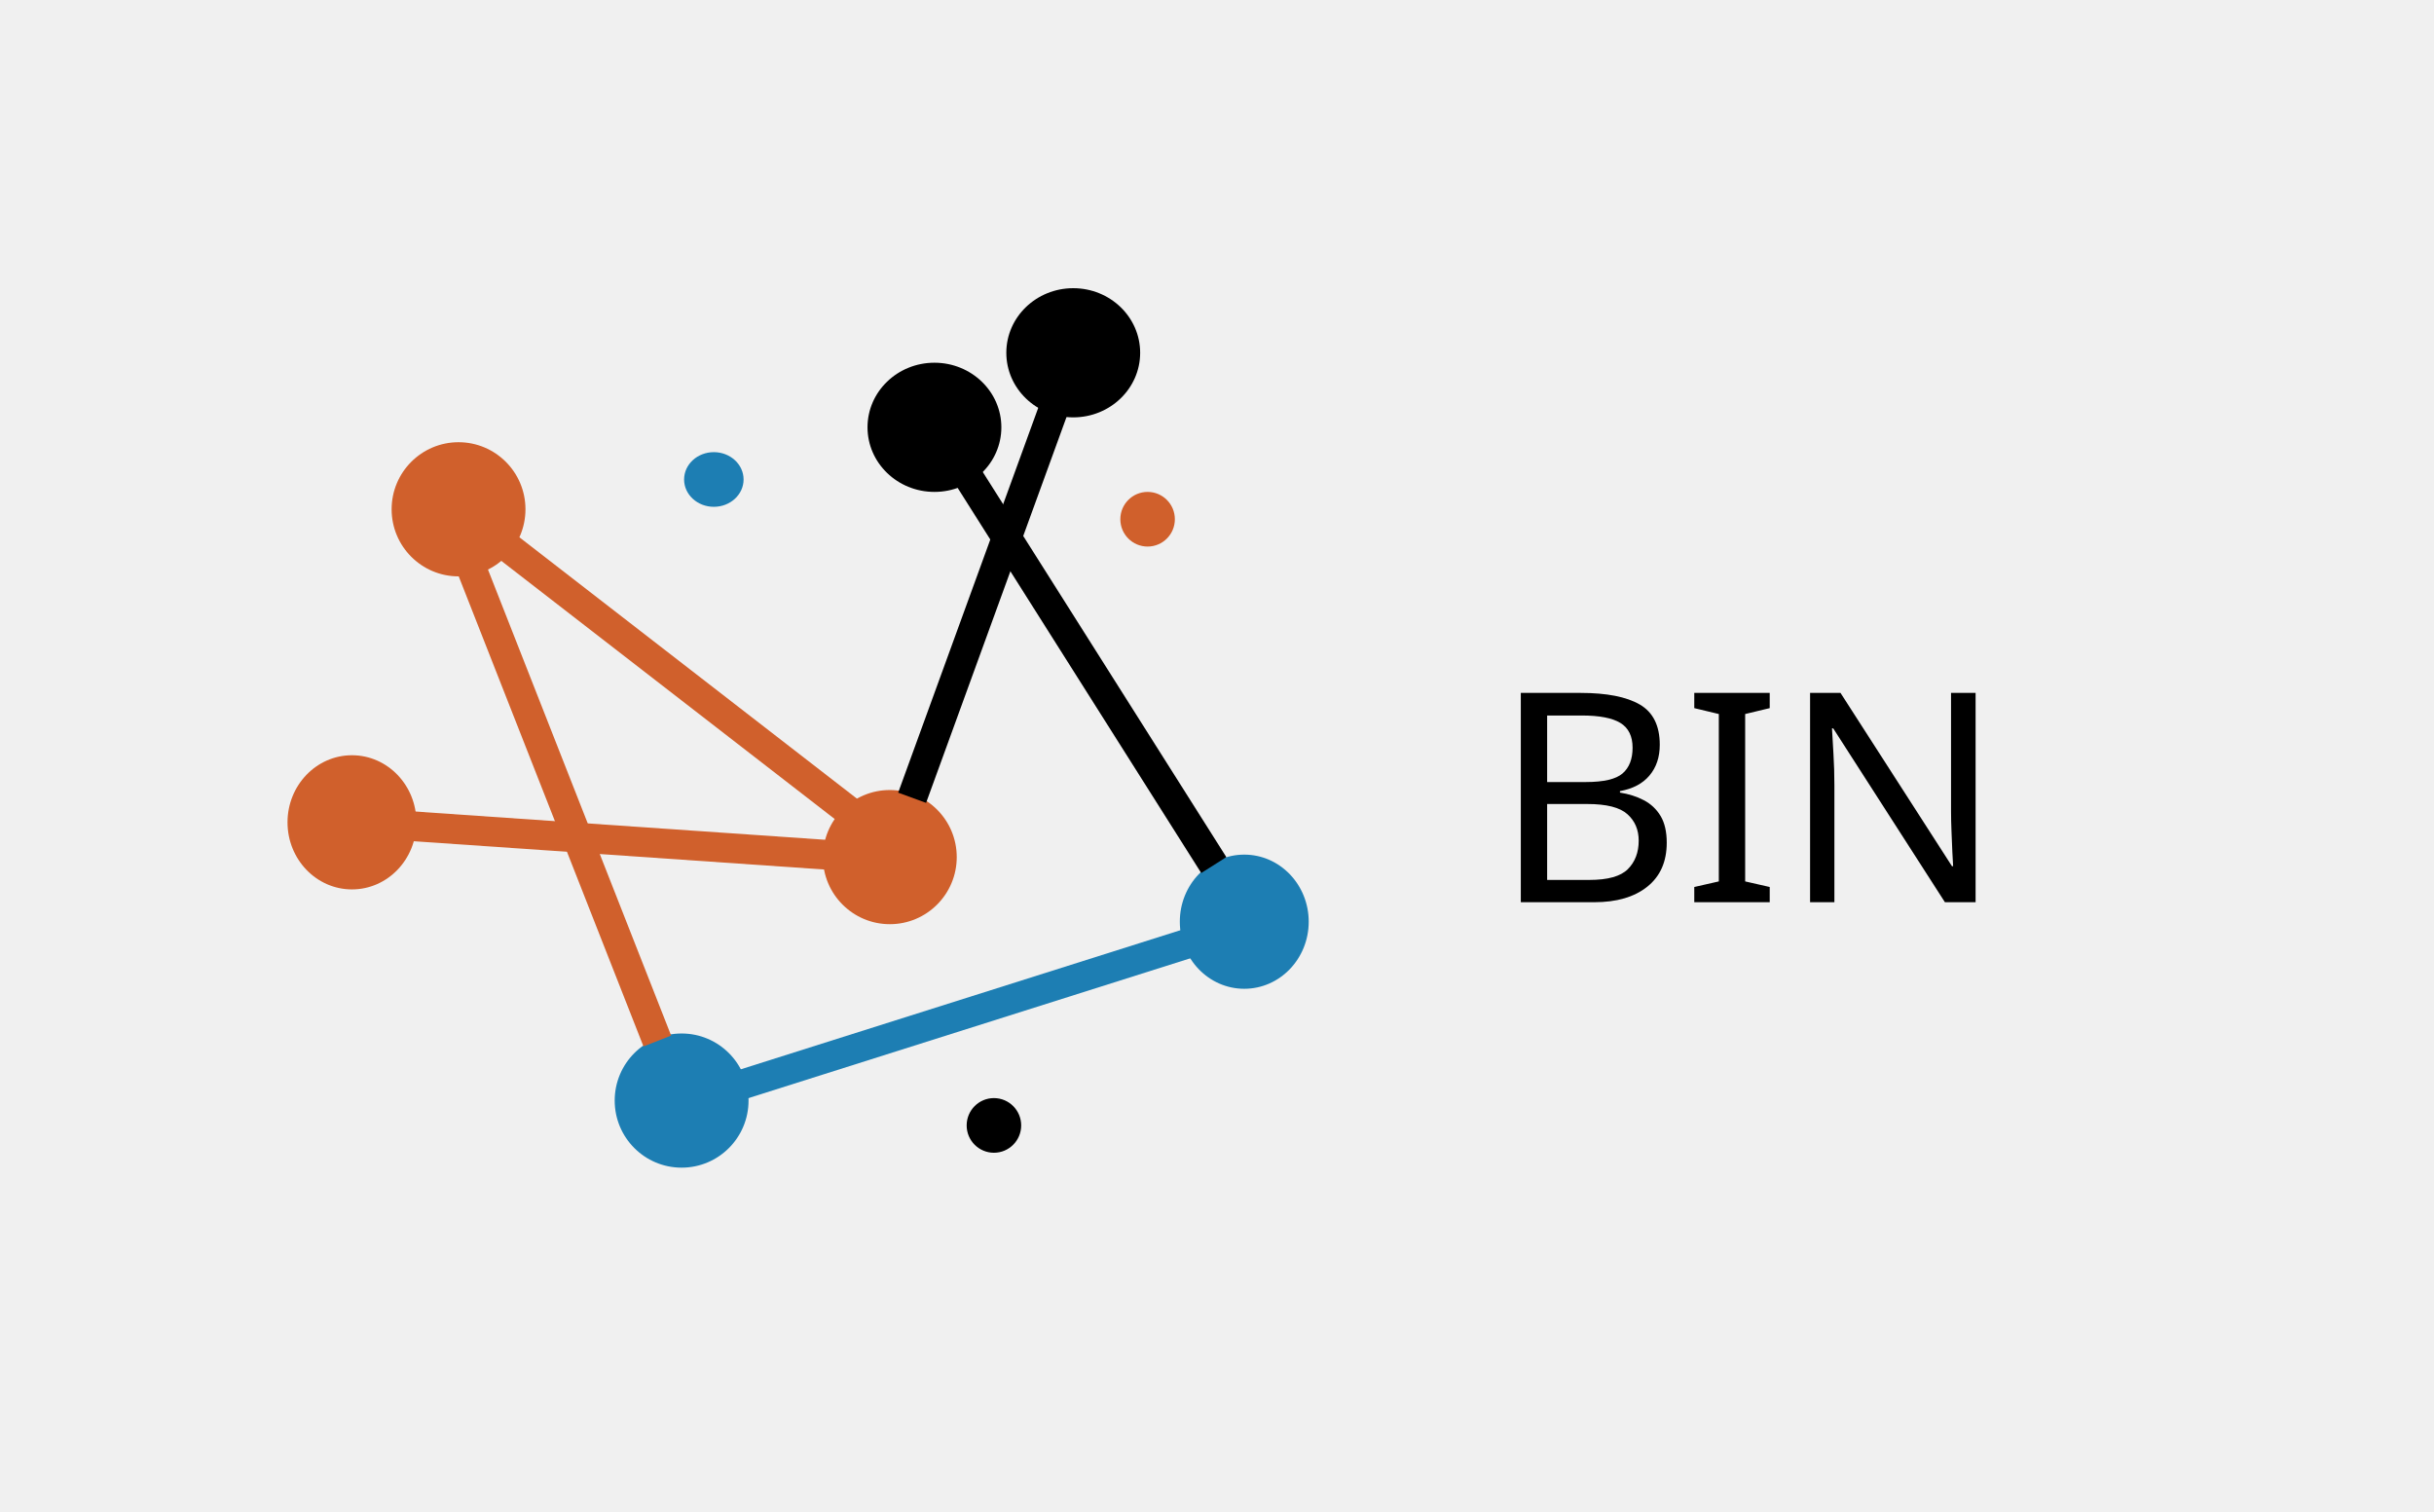
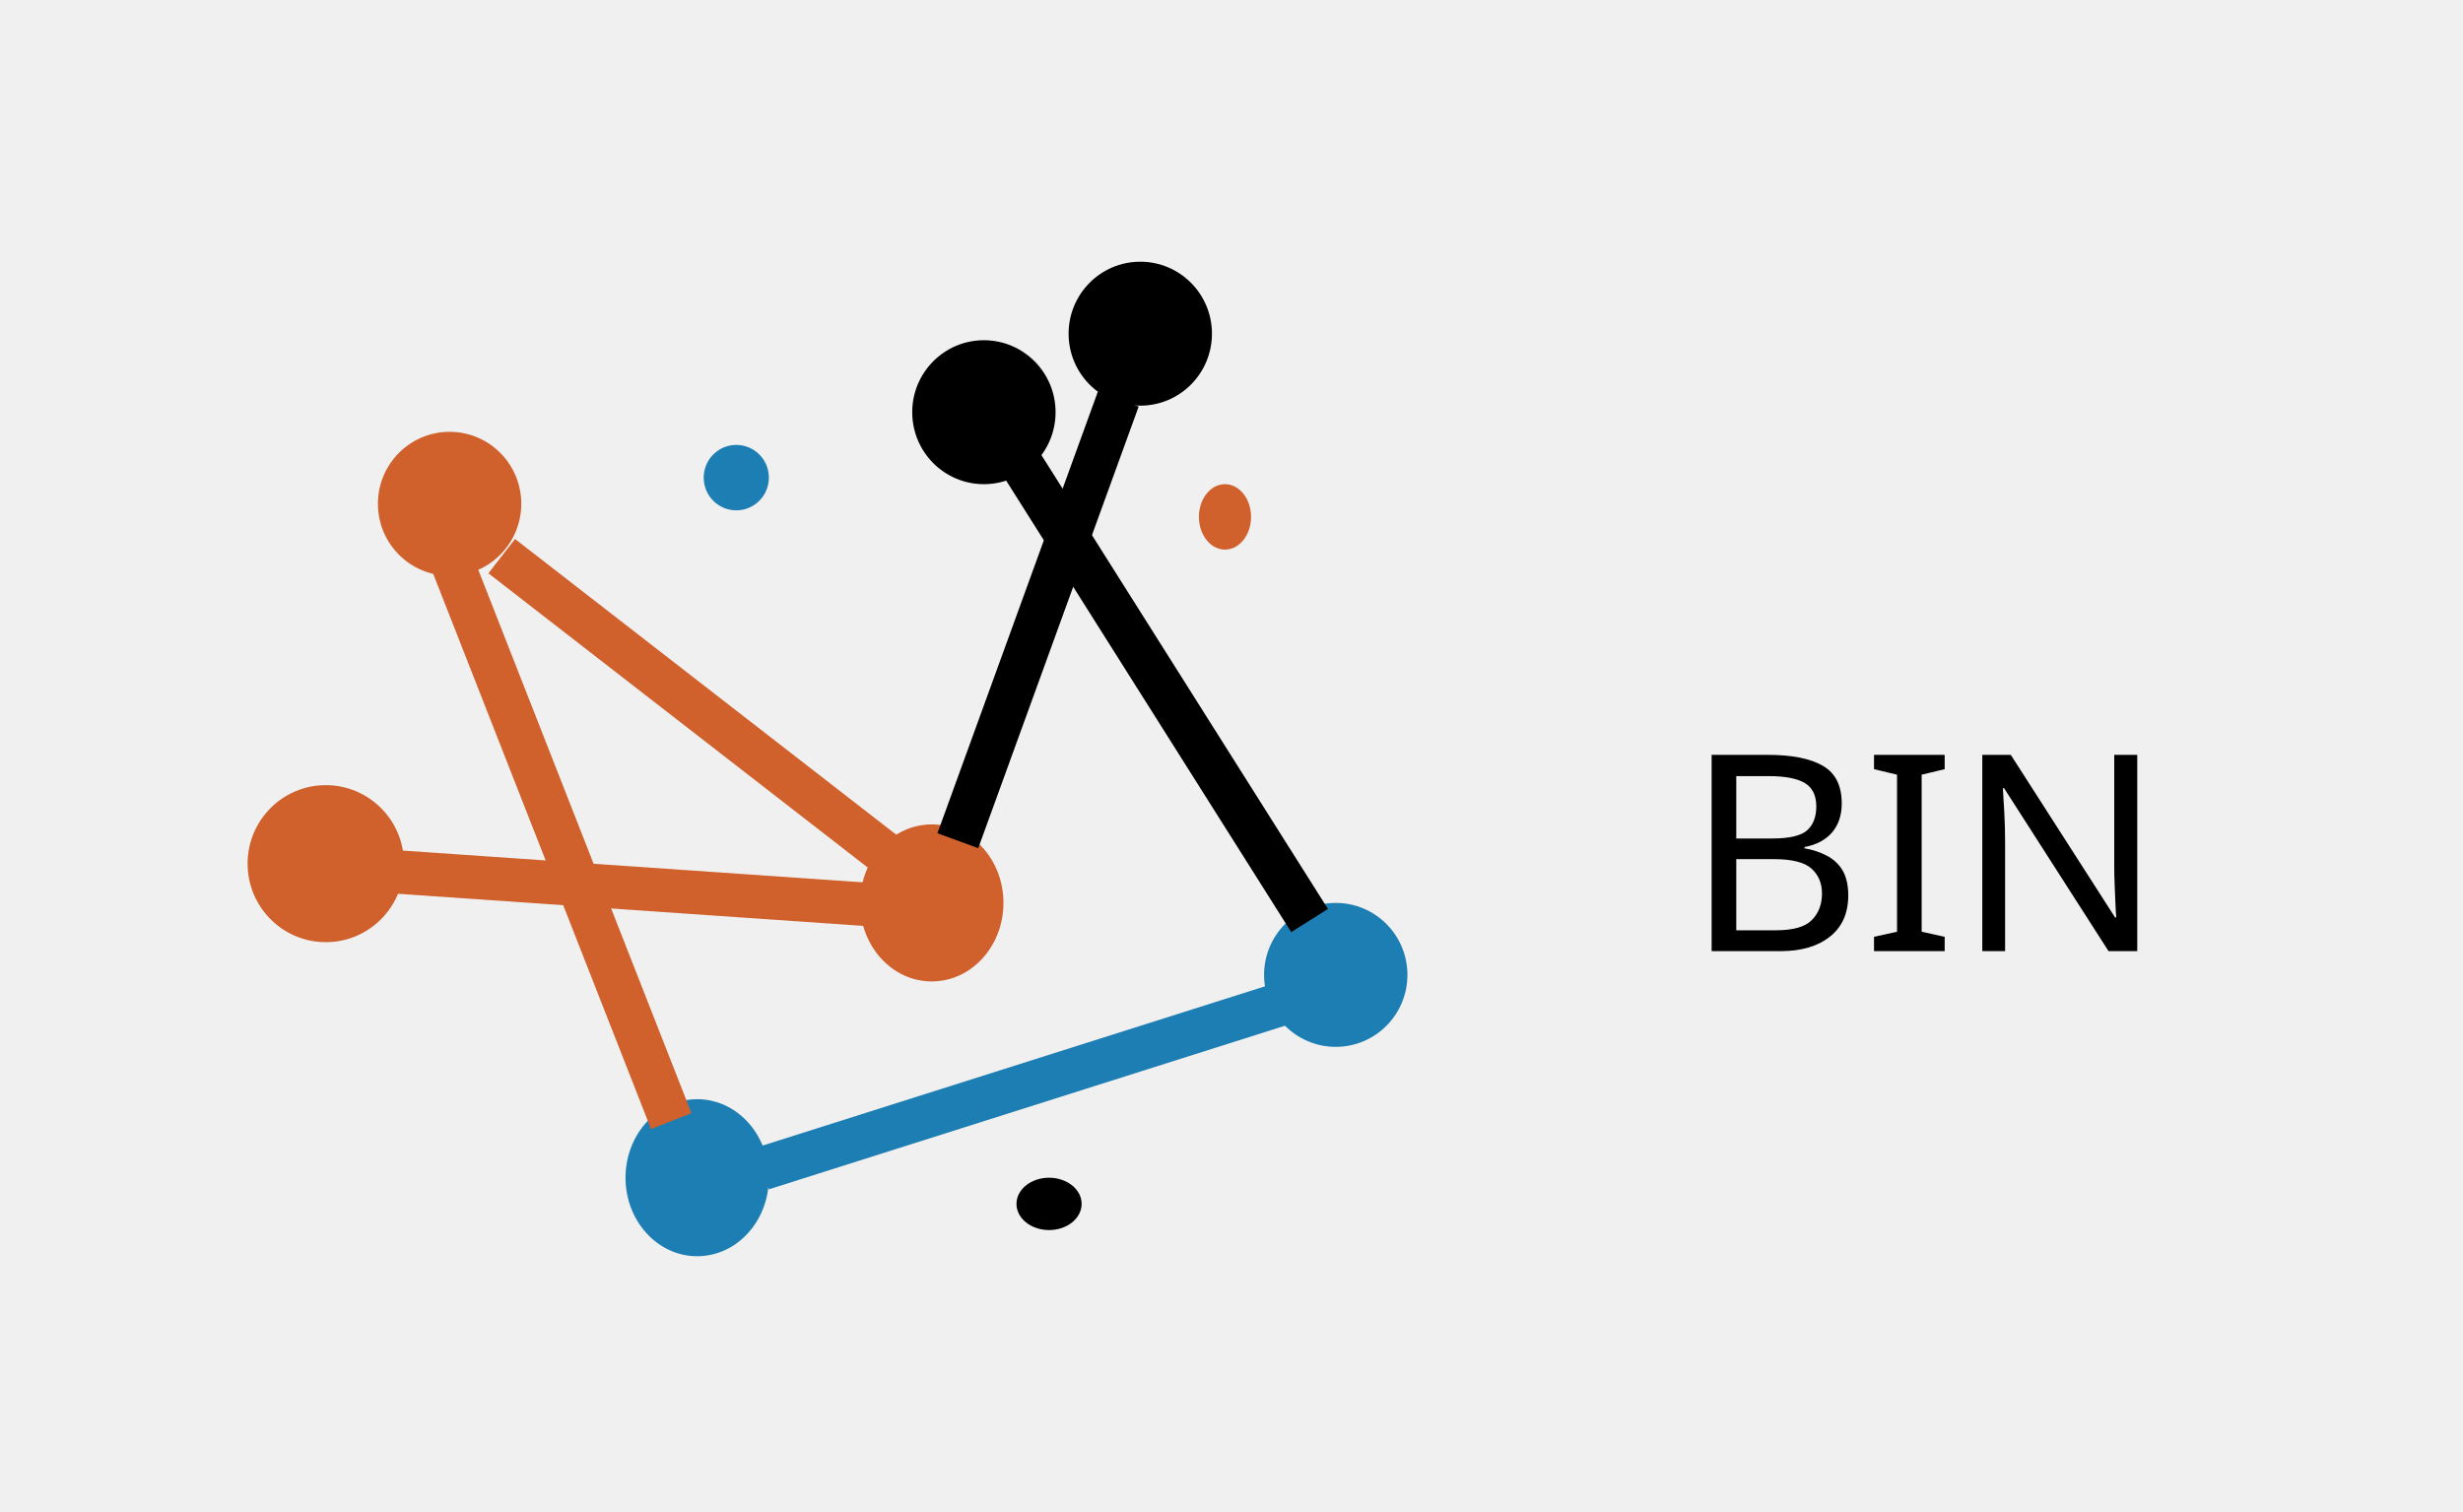
- <svg xmlns="http://www.w3.org/2000/svg" width="491" height="305" overflow="hidden">
+ <svg xmlns="http://www.w3.org/2000/svg" width="189" height="116" overflow="hidden">
  <defs>
    <clipPath id="clip0">
-       <rect x="0" y="0" width="491" height="305" />
+       <rect x="0" y="0" width="189" height="116" />
    </clipPath>
  </defs>
  <g clip-path="url(#clip0)">
-     <rect x="0" y="0" width="491" height="304.706" fill="#FFFFFF" fill-opacity="0" />
-     <path d="M79 102.738C79 95.265 85.044 89.207 92.5 89.207 99.956 89.207 106 95.265 106 102.738 106 110.211 99.956 116.269 92.5 116.269 85.044 116.269 79 110.211 79 102.738Z" fill="#D0602C" fill-rule="evenodd" />
-     <path d="M58 165.884C58 158.411 63.82 152.353 71 152.353 78.18 152.353 84 158.411 84 165.884 84 173.357 78.18 179.416 71 179.416 63.82 179.416 58 173.357 58 165.884Z" fill="#D0602C" fill-rule="evenodd" />
-     <path d="M166 172.901C166 165.427 172.044 159.369 179.5 159.369 186.956 159.369 193 165.427 193 172.901 193 180.374 186.956 186.432 179.5 186.432 172.044 186.432 166 180.374 166 172.901Z" fill="#D0602C" fill-rule="evenodd" />
-     <path d="M238 185.931C238 178.458 243.82 172.399 251 172.399 258.18 172.399 264 178.458 264 185.931 264 193.404 258.18 199.462 251 199.462 243.82 199.462 238 193.404 238 185.931Z" fill="#1D7EB3" fill-rule="evenodd" />
-     <path d="M124 222.014C124 214.541 130.044 208.483 137.5 208.483 144.956 208.483 151 214.541 151 222.014 151 229.488 144.956 235.546 137.5 235.546 130.044 235.546 124 229.488 124 222.014Z" fill="#1D7EB3" fill-rule="evenodd" />
-     <path d="M203 71.165C203 63.968 209.044 58.135 216.5 58.135 223.956 58.135 230 63.968 230 71.165 230 78.361 223.956 84.195 216.5 84.195 209.044 84.195 203 78.361 203 71.165Z" fill-rule="evenodd" />
-     <path d="M175 86.2C175 79.003 181.044 73.169 188.5 73.169 195.956 73.169 202 79.003 202 86.2 202 93.396 195.956 99.23 188.5 99.23 181.044 99.23 175 93.396 175 86.2Z" fill-rule="evenodd" />
-     <path d="M138 96.724C138 93.679 140.686 91.211 144 91.211 147.314 91.211 150 93.679 150 96.724 150 99.769 147.314 102.237 144 102.237 140.686 102.237 138 99.769 138 96.724Z" fill="#1D7EB3" fill-rule="evenodd" />
-     <path d="M226 104.743C226 101.698 228.462 99.23 231.5 99.23 234.538 99.23 237 101.698 237 104.743 237 107.787 234.538 110.255 231.5 110.255 228.462 110.255 226 107.787 226 104.743Z" fill="#D0602C" fill-rule="evenodd" />
-     <path d="M195 227.026C195 223.981 197.462 221.513 200.5 221.513 203.538 221.513 206 223.981 206 227.026 206 230.071 203.538 232.539 200.5 232.539 197.462 232.539 195 230.071 195 227.026Z" fill-rule="evenodd" />
-     <path d="M101 109.253 175.201 166.706" stroke="#D0602C" stroke-width="5.996" stroke-miterlimit="8" fill="none" fill-rule="evenodd" />
-     <path d="M79 166.385 170.521 172.689" stroke="#D0602C" stroke-width="5.996" stroke-miterlimit="8" fill="none" fill-rule="evenodd" />
-     <path d="M0 0 101.738 32.118" stroke="#1D7EB3" stroke-width="5.996" stroke-miterlimit="8" fill="none" fill-rule="evenodd" transform="matrix(1 0 0 -1.00232 147 219.627)" />
-     <path d="M0 0 28.658 78.558" stroke="#000000" stroke-width="5.996" stroke-miterlimit="8" fill="none" fill-rule="evenodd" transform="matrix(-1 0 0 1.00232 212.658 82.1904)" />
-     <path d="M189 86.2 244.853 174.507" stroke="#000000" stroke-width="5.996" stroke-miterlimit="8" fill="none" fill-rule="evenodd" />
-     <path d="M93 109.253 132.595 209.998" stroke="#D0602C" stroke-width="5.996" stroke-miterlimit="8" fill="none" fill-rule="evenodd" />
-     <text font-family="Calisto MT,Calisto MT_MSFontService,sans-serif" font-weight="400" font-size="59" transform="matrix(1 0 0 1.00232 301.067 182)">BIN</text>
+     <rect x="0" y="0" width="189" height="116.502" fill="#FFFFFF" fill-opacity="0" />
+     <path d="M29 38.667C29 35.616 31.462 33.143 34.5 33.143 37.538 33.143 40 35.616 40 38.667 40 41.717 37.538 44.191 34.5 44.191 31.462 44.191 29 41.717 29 38.667Z" fill="#D0602C" fill-rule="evenodd" />
+     <path d="M19 66.286C19 62.958 21.686 60.26 25 60.26 28.314 60.26 31 62.958 31 66.286 31 69.614 28.314 72.312 25 72.312 21.686 72.312 19 69.614 19 66.286Z" fill="#D0602C" fill-rule="evenodd" />
+     <path d="M66 69.299C66 65.971 68.462 63.273 71.5 63.273 74.538 63.273 77 65.971 77 69.299 77 72.627 74.538 75.325 71.5 75.325 68.462 75.325 66 72.627 66 69.299Z" fill="#D0602C" fill-rule="evenodd" />
+     <path d="M97 74.823C97 71.772 99.462 69.299 102.5 69.299 105.538 69.299 108 71.772 108 74.823 108 77.873 105.538 80.346 102.5 80.346 99.462 80.346 97 77.873 97 74.823Z" fill="#1D7EB3" fill-rule="evenodd" />
+     <path d="M48 90.39C48 87.062 50.462 84.364 53.5 84.364 56.538 84.364 59 87.062 59 90.39 59 93.718 56.538 96.416 53.5 96.416 50.462 96.416 48 93.718 48 90.39Z" fill="#1D7EB3" fill-rule="evenodd" />
+     <path d="M82 25.61C82 22.56 84.462 20.087 87.5 20.087 90.538 20.087 93 22.56 93 25.61 93 28.661 90.538 31.134 87.5 31.134 84.462 31.134 82 28.661 82 25.61Z" fill-rule="evenodd" />
+     <path d="M70 31.636C70 28.586 72.462 26.113 75.5 26.113 78.538 26.113 81 28.586 81 31.636 81 34.687 78.538 37.16 75.5 37.16 72.462 37.16 70 34.687 70 31.636Z" fill-rule="evenodd" />
+     <path d="M54 36.658C54 35.271 55.119 34.147 56.5 34.147 57.881 34.147 59 35.271 59 36.658 59 38.045 57.881 39.169 56.5 39.169 55.119 39.169 54 38.045 54 36.658Z" fill="#1D7EB3" fill-rule="evenodd" />
+     <path d="M92 39.671C92 38.284 92.895 37.16 94 37.16 95.105 37.16 96 38.284 96 39.671 96 41.058 95.105 42.182 94 42.182 92.895 42.182 92 41.058 92 39.671Z" fill="#D0602C" fill-rule="evenodd" />
+     <path d="M78 92.398C78 91.289 79.119 90.39 80.5 90.39 81.881 90.39 83 91.289 83 92.398 83 93.508 81.881 94.407 80.5 94.407 79.119 94.407 78 93.508 78 92.398Z" fill-rule="evenodd" />
+     <path d="M38.5 42.684 70.374 67.413" stroke="#D0602C" stroke-width="3.333" stroke-miterlimit="8" fill="none" fill-rule="evenodd" />
+     <path d="M28.5 66.788 67.814 69.501" stroke="#D0602C" stroke-width="3.333" stroke-miterlimit="8" fill="none" fill-rule="evenodd" />
+     <path d="M0 0 43.703 13.797" stroke="#1D7EB3" stroke-width="3.333" stroke-miterlimit="8" fill="none" fill-rule="evenodd" transform="matrix(1 0 0 -1.00433 58.5001 89.6834)" />
+     <path d="M0 0 12.31 33.746" stroke="#000000" stroke-width="3.333" stroke-miterlimit="8" fill="none" fill-rule="evenodd" transform="matrix(-1 0 0 1.00433 85.8104 30.6321)" />
+     <path d="M76.5 32.641 100.492 70.651" stroke="#000000" stroke-width="3.333" stroke-miterlimit="8" fill="none" fill-rule="evenodd" />
+     <path d="M34.5 42.684 51.509 86.047" stroke="#D0602C" stroke-width="3.333" stroke-miterlimit="8" fill="none" fill-rule="evenodd" />
+     <text font-family="Calisto MT,Calisto MT_MSFontService,sans-serif" font-weight="400" font-size="21" transform="matrix(1 0 0 1.00433 129.312 73)">BIN</text>
  </g>
</svg>
